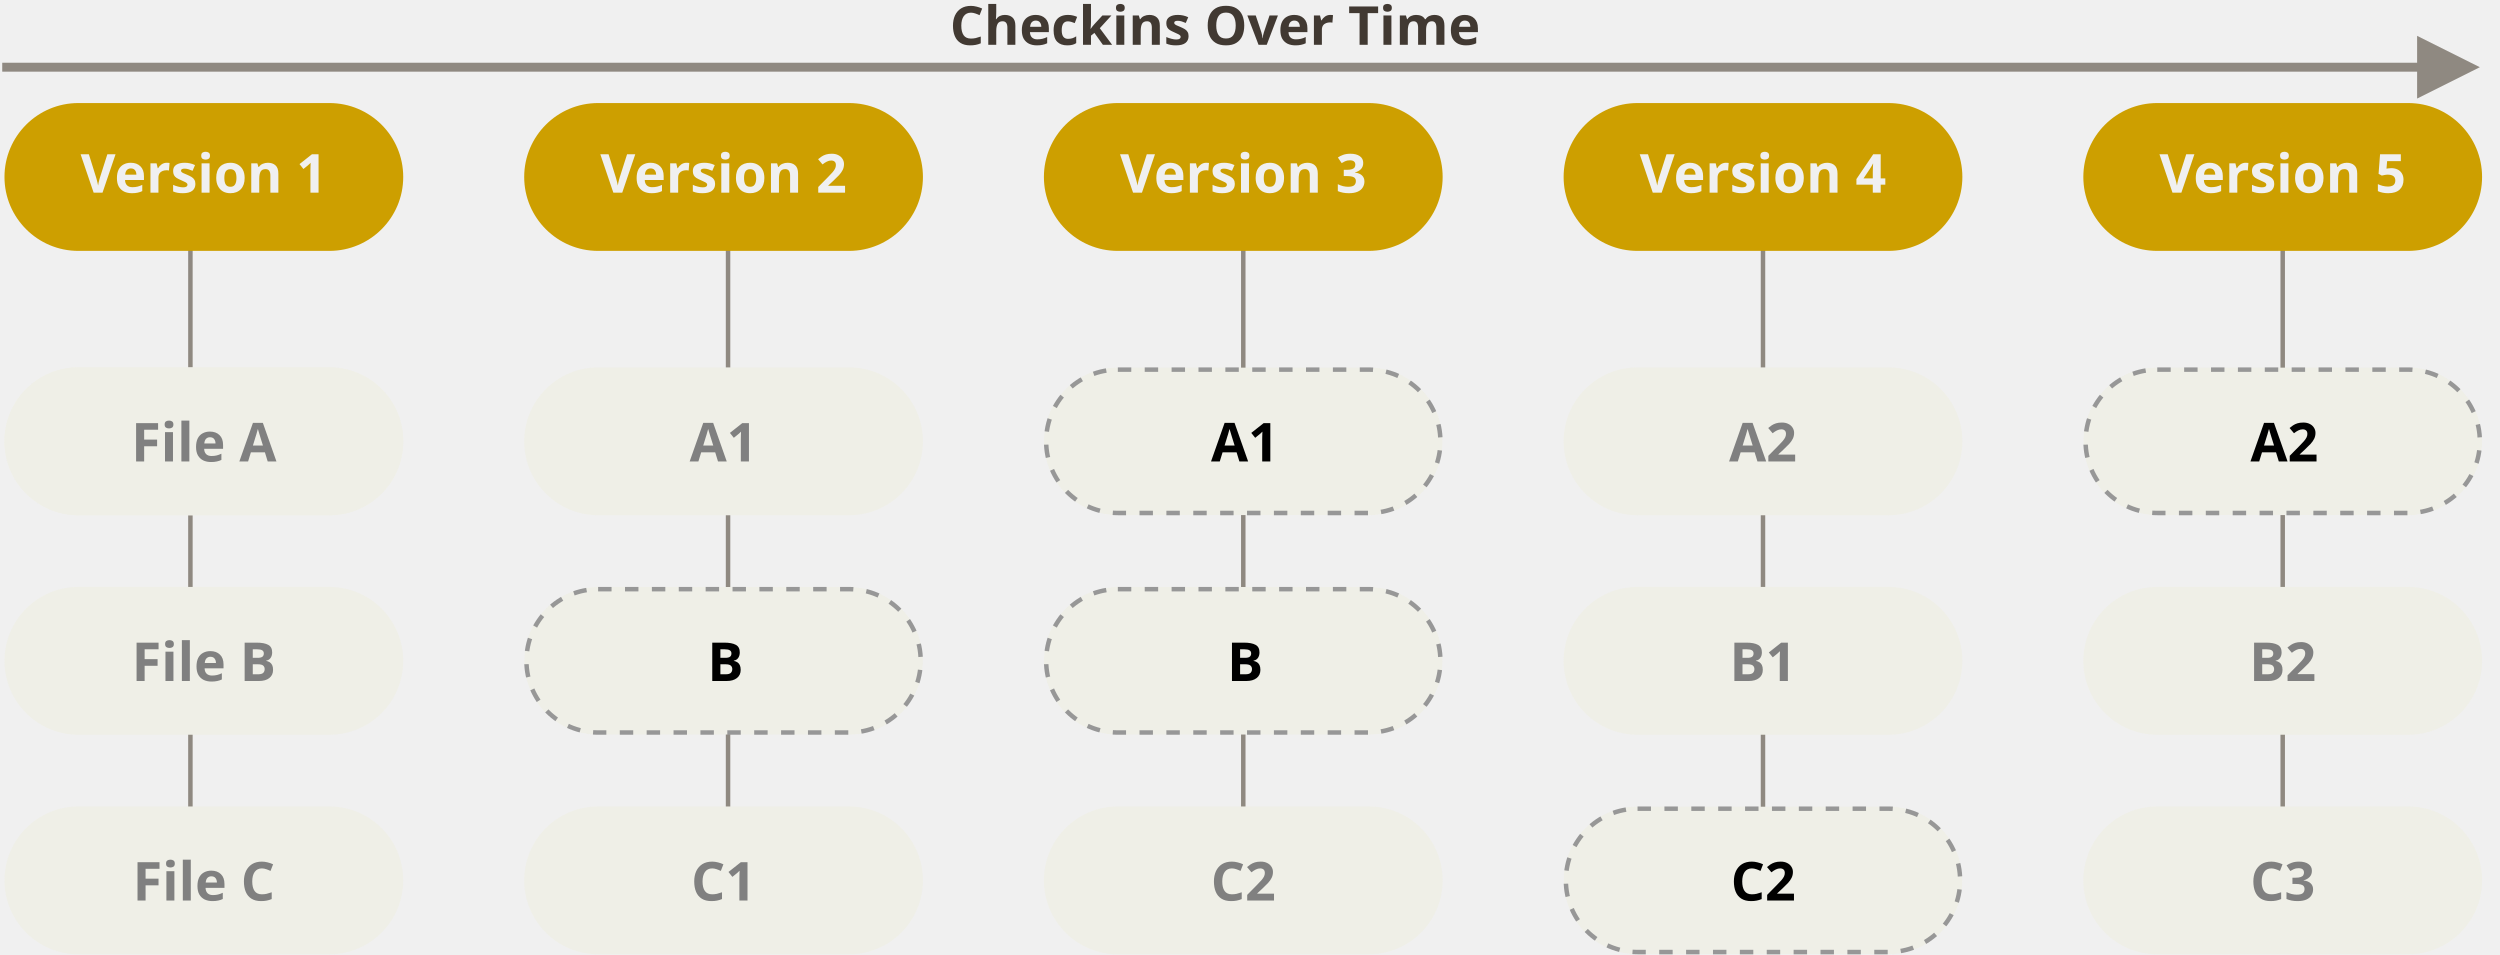
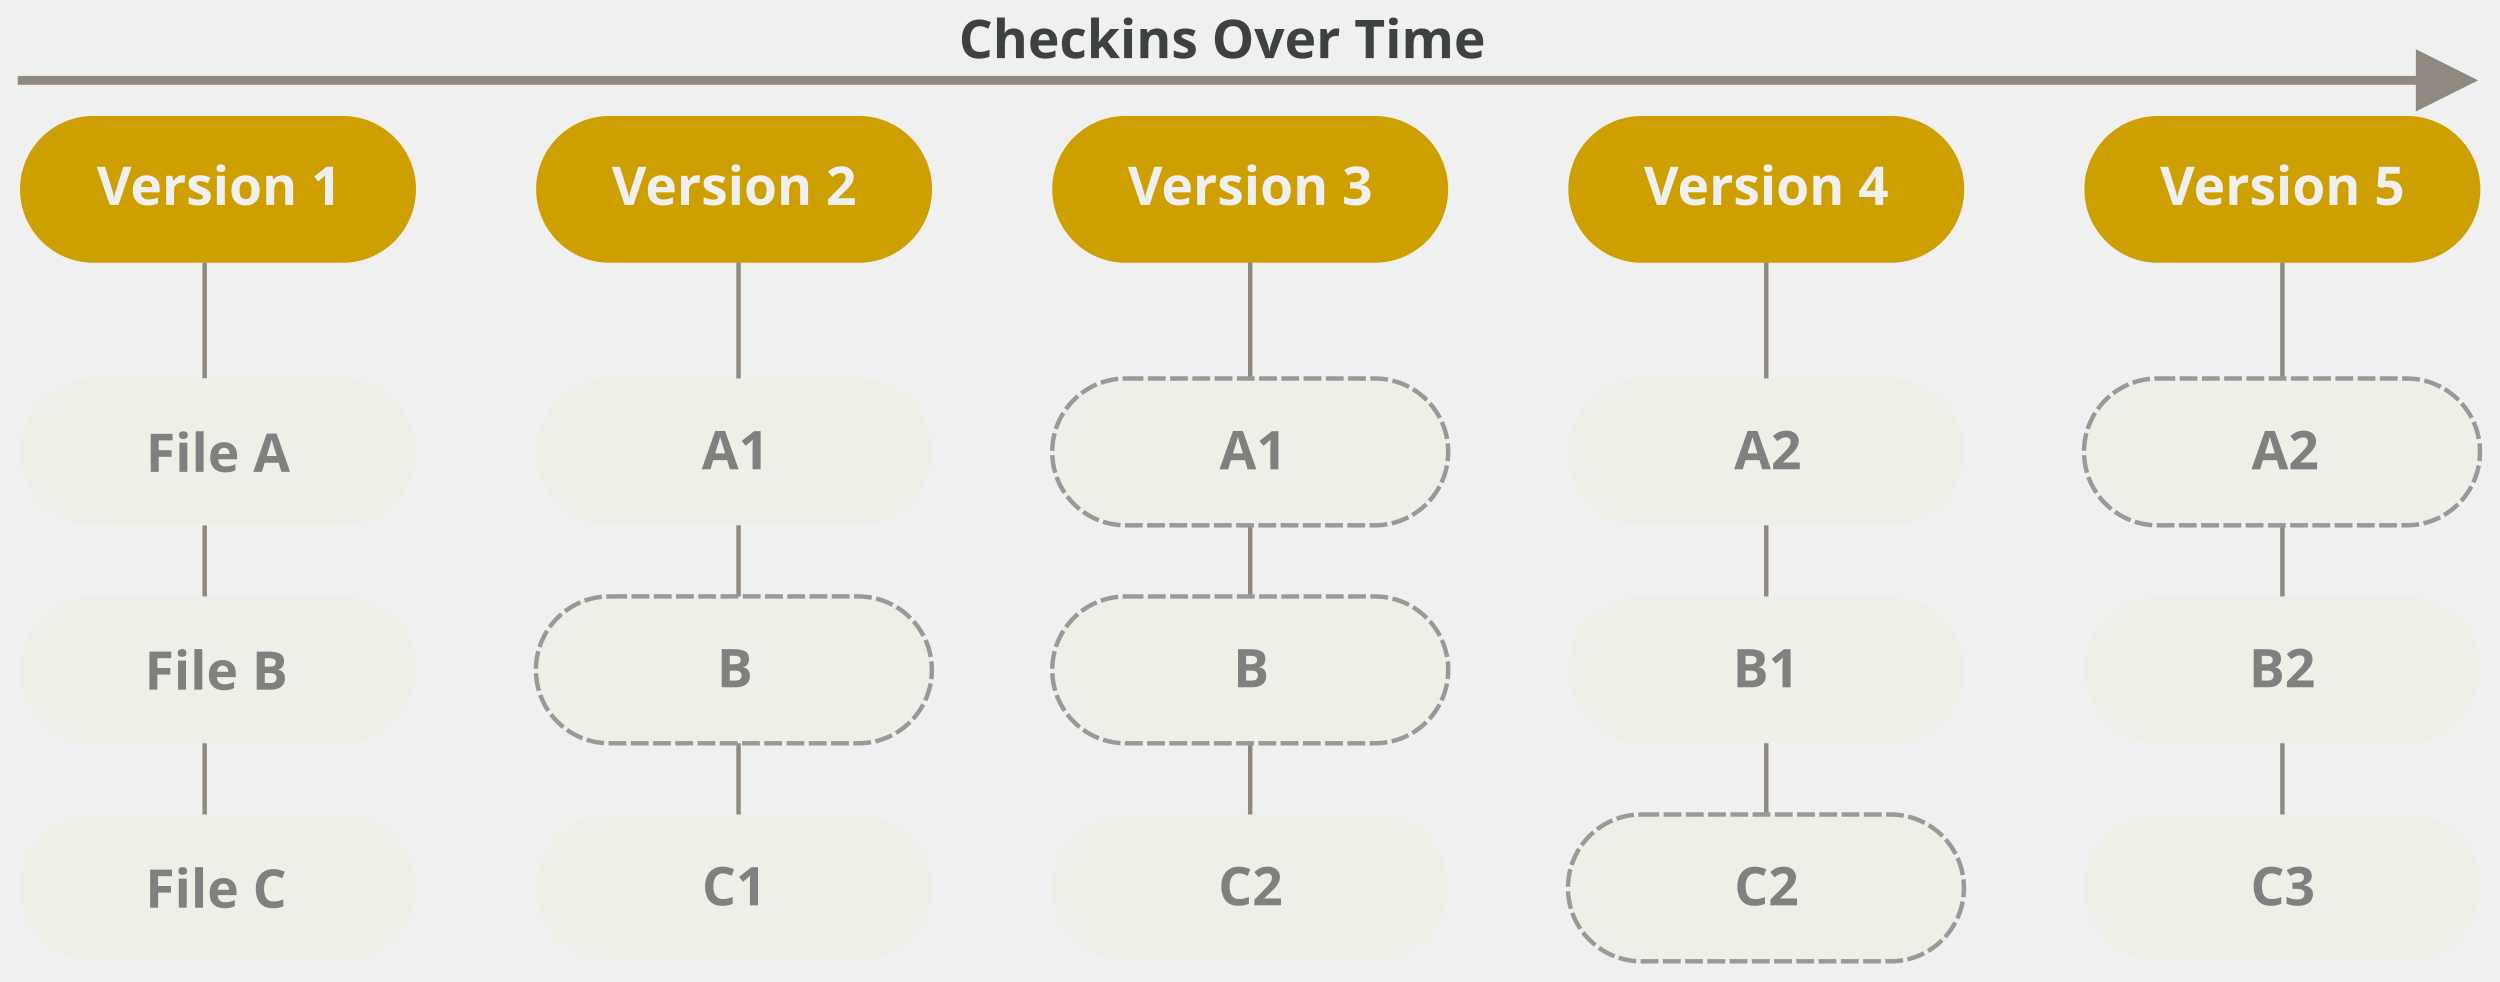
- <svg xmlns="http://www.w3.org/2000/svg" xmlns:xlink="http://www.w3.org/1999/xlink" width="558px" height="213px" viewBox="0 0 558 213" version="1.1">
-   <defs>
-     <rect id="path-1" x="0" y="0" width="89" height="33" rx="16.5" />
-     <mask id="mask-2" maskContentUnits="userSpaceOnUse" maskUnits="objectBoundingBox" x="0" y="0" width="89" height="33" fill="white">
-       <use xlink:href="#path-1" />
-     </mask>
-     <rect id="path-3" x="0" y="0" width="89" height="33" rx="16.5" />
-     <mask id="mask-4" maskContentUnits="userSpaceOnUse" maskUnits="objectBoundingBox" x="0" y="0" width="89" height="33" fill="white">
-       <use xlink:href="#path-3" />
-     </mask>
-     <rect id="path-5" x="0" y="0" width="89" height="33" rx="16.5" />
-     <mask id="mask-6" maskContentUnits="userSpaceOnUse" maskUnits="objectBoundingBox" x="0" y="0" width="89" height="33" fill="white">
-       <use xlink:href="#path-5" />
-     </mask>
-     <rect id="path-7" x="0" y="0" width="89" height="33" rx="16.5" />
-     <mask id="mask-8" maskContentUnits="userSpaceOnUse" maskUnits="objectBoundingBox" x="0" y="0" width="89" height="33" fill="white">
-       <use xlink:href="#path-7" />
-     </mask>
-     <rect id="path-9" x="0" y="0" width="89" height="33" rx="16.5" />
-     <mask id="mask-10" maskContentUnits="userSpaceOnUse" maskUnits="objectBoundingBox" x="0" y="0" width="89" height="33" fill="white">
-       <use xlink:href="#path-9" />
-     </mask>
-   </defs>
-   <g id="01---Deltas-vs.-Snapshots" stroke="none" stroke-width="1" fill="none" fill-rule="evenodd">
-     <g id="Group" transform="translate(1, -1)">
-       <path d="M41.5,48.5 L41.5,196.503" id="Line" stroke="#8F8981" fill="#8F8981" stroke-linecap="square" />
-       <path d="M161.5,48.5 L161.5,196.503" id="Line-8" stroke="#8F8981" fill="#8F8981" stroke-linecap="square" />
-       <path d="M276.5,48.5 L276.5,196.503" id="Line-9" stroke="#8F8981" fill="#8F8981" stroke-linecap="square" />
-       <path d="M392.5,48.5 L392.5,196.503" id="Line-10" stroke="#8F8981" fill="#8F8981" stroke-linecap="square" />
-       <path d="M508.5,48.5 L508.5,196.503" id="Line-11" stroke="#8F8981" fill="#8F8981" stroke-linecap="square" />
-       <g id="gold" transform="translate(0, 24)">
-         <rect id="Rectangle-1" fill="#CD9F00" fill-rule="evenodd" x="0" y="0" width="89" height="33" rx="16.5" />
-         <text stroke="none" font-family="Source Code Pro" font-size="12px" font-weight="900" fill="#979797" fill-opacity="1" text-anchor="middle" id="Version-5">
-           <tspan fill="#f0f0f0" x="44.5" y="20" fill-opacity="1">Version 1</tspan>
+ <svg xmlns="http://www.w3.org/2000/svg" id="svg28972" version="1.1" viewBox="0 0 561.91 220.57">
+   <g id="g29437" transform="translate(3.5,3.06)">
+     <path id="Line" transform="translate(1,-1)" d="m41.5 48.5v148" style="fill-rule:evenodd;fill:#8f8981;stroke-linecap:square;stroke:#8f8981" />
+     <path id="Line-8" transform="translate(1,-1)" d="m161.5 48.5v148" style="fill-rule:evenodd;fill:#8f8981;stroke-linecap:square;stroke:#8f8981" />
+     <path id="Line-9" transform="translate(1,-1)" d="m276.5 48.5v148" style="fill-rule:evenodd;fill:#8f8981;stroke-linecap:square;stroke:#8f8981" />
+     <path id="Line-10" transform="translate(1,-1)" d="m392.5 48.5v148" style="fill-rule:evenodd;fill:#8f8981;stroke-linecap:square;stroke:#8f8981" />
+     <path id="Line-11" transform="translate(1,-1)" d="m508.5 48.5v148" style="fill-rule:evenodd;fill:#8f8981;stroke-linecap:square;stroke:#8f8981" />
+     <g id="gold" transform="translate(1,23)" style="fill-rule:evenodd;fill:none">
+       <rect id="Rectangle-1" width="89" height="33" rx="16.5" ry="16.5" style="fill-rule:evenodd;fill:#cd9f00" />
+       <text id="Version-5" transform="translate(.26166)" font-size="12px" font-weight="700" style="fill:#979797;font-family:'Source Code Pro';font-size:12px;font-weight:700;text-anchor:middle">
+         <tspan id="tspan28813" x="44.5" y="20" style="fill:#f0f0f0">Version 1</tspan>
+       </text>
+     </g>
+     <g id="g28823" transform="translate(117,23)" style="fill-rule:evenodd;fill:none">
+       <rect id="rect28817" width="89" height="33" rx="16.5" ry="16.5" style="fill-rule:evenodd;fill:#cd9f00" />
+       <text id="text28821" font-size="12px" font-weight="700" style="fill:#979797;font-family:'Source Code Pro';font-size:12px;font-weight:700;text-anchor:middle">
+         <tspan id="tspan28819" x="44.5" y="20" style="fill:#f0f0f0">Version 2</tspan>
+       </text>
+     </g>
+     <g id="g28831" transform="translate(233,23)" style="fill-rule:evenodd;fill:none">
+       <rect id="rect28825" width="89" height="33" rx="16.5" ry="16.5" style="fill-rule:evenodd;fill:#cd9f00" />
+       <text id="text28829" font-size="12px" font-weight="700" style="fill:#979797;font-family:'Source Code Pro';font-size:12px;font-weight:700;text-anchor:middle">
+         <tspan id="tspan28827" x="44.5" y="20" style="fill:#f0f0f0">Version 3</tspan>
+       </text>
+     </g>
+     <g id="g28839" transform="translate(349,23)" style="fill-rule:evenodd;fill:none">
+       <rect id="rect28833" width="89" height="33" rx="16.5" ry="16.5" style="fill-rule:evenodd;fill:#cd9f00" />
+       <text id="text28837" font-size="12px" font-weight="700" style="fill:#979797;font-family:'Source Code Pro';font-size:12px;font-weight:700;text-anchor:middle">
+         <tspan id="tspan28835" x="44.5" y="20" style="fill:#f0f0f0">Version 4</tspan>
+       </text>
+     </g>
+     <g id="g28847" transform="translate(465,23)" style="fill-rule:evenodd;fill:none">
+       <rect id="rect28841" width="89" height="33" rx="16.5" ry="16.5" style="fill-rule:evenodd;fill:#cd9f00" />
+       <text id="text28845" font-size="12px" font-weight="700" style="fill:#979797;font-family:'Source Code Pro';font-size:12px;font-weight:700;text-anchor:middle">
+         <tspan id="tspan28843" x="44.5" y="20" style="fill:#f0f0f0">Version 5</tspan>
+       </text>
+     </g>
+     <g id="brown" transform="translate(1,82)" style="fill-rule:evenodd;fill:none">
+       <rect id="rect28849" width="89" height="33" rx="16.5" ry="16.5" style="fill-rule:evenodd;fill:#efefe7" />
+       <text id="C6" font-size="12px" font-weight="700" style="fill:#979797;font-family:'Source Code Pro';font-size:12px;font-weight:700;text-anchor:middle">
+         <tspan id="tspan28851" x="44.5" y="21" style="fill:gray">File A</tspan>
+       </text>
+     </g>
+     <g id="g28861" transform="translate(1,82)" style="fill-rule:evenodd;fill:none">
+       <rect id="rect28855" width="89" height="33" rx="16.5" ry="16.5" style="fill-rule:evenodd;fill:#efefe7" />
+       <text id="text28859" font-size="12px" font-weight="700" style="fill:#979797;font-family:'Source Code Pro';font-size:12px;font-weight:700;text-anchor:middle">
+         <tspan id="tspan28857" x="44.5" y="21" style="fill:gray">File A</tspan>
+       </text>
+     </g>
+     <g id="g28869" transform="translate(117,82)" style="fill-rule:evenodd;fill:none">
+       <g id="g29320">
+         <rect id="rect28863" width="89" height="33" rx="16.5" ry="16.5" style="fill-rule:evenodd;fill:#efefe7" />
+         <text id="text28867" transform="translate(.29766 -.588)" font-size="12px" font-weight="700" style="fill:#979797;font-family:'Source Code Pro';font-size:12px;font-weight:700;text-anchor:middle">
+           <tspan id="tspan28865" x="44.5" y="21" style="fill:gray">A1</tspan>
        </text>
      </g>
-       <g id="gold" transform="translate(116, 24)">
-         <rect id="Rectangle-1" fill="#CD9F00" fill-rule="evenodd" x="0" y="0" width="89" height="33" rx="16.5" />
-         <text stroke="none" font-family="Source Code Pro" font-size="12px" font-weight="900" fill="#979797" fill-opacity="1" text-anchor="middle" id="Version-5">
-           <tspan fill="#f0f0f0" x="44.5" y="20" fill-opacity="1">Version 2</tspan>
-         </text>
-       </g>
-       <g id="gold" transform="translate(232, 24)">
-         <rect id="Rectangle-1" fill="#CD9F00" fill-rule="evenodd" x="0" y="0" width="89" height="33" rx="16.5" />
-         <text stroke="none" font-family="Source Code Pro" font-size="12px" font-weight="900" fill="#979797" fill-opacity="1" text-anchor="middle" id="Version-5">
-           <tspan fill="#f0f0f0" x="44.5" y="20" fill-opacity="1">Version 3</tspan>
-         </text>
-       </g>
-       <g id="gold" transform="translate(348, 24)">
-         <rect id="Rectangle-1" fill="#CD9F00" fill-rule="evenodd" x="0" y="0" width="89" height="33" rx="16.5" />
-         <text stroke="none" font-family="Source Code Pro" font-size="12px" font-weight="900" fill="#979797" fill-opacity="1" text-anchor="middle" id="Version-5">
-           <tspan fill="#f0f0f0" x="44.5" y="20" fill-opacity="1">Version 4</tspan>
-         </text>
-       </g>
-       <g id="gold" transform="translate(464, 24)">
-         <rect id="Rectangle-1" fill="#CD9F00" fill-rule="evenodd" x="0" y="0" width="89" height="33" rx="16.5" />
-         <text stroke="none" font-family="Source Code Pro" font-size="12px" font-weight="900" fill="#979797" fill-opacity="1" text-anchor="middle" id="Version-5">
-           <tspan fill="#f0f0f0" x="44.5" y="20" fill-opacity="1">Version 5</tspan>
-         </text>
-       </g>
-       <g id="brown" transform="translate(0, 83)">
-         <rect id="Rectangle-1" fill="#EFEFE7" fill-rule="evenodd" x="0" y="0" width="89" height="33" rx="16.5" />
-         <text stroke="none" font-family="Source Code Pro" font-size="12px" font-weight="900" fill="#979797" fill-opacity="1" text-anchor="middle" id="C6">
-           <tspan fill="#808080" x="44.5" y="21" fill-opacity="1">File A</tspan>
-         </text>
-       </g>
-       <g id="brown" transform="translate(0, 83)">
-         <rect id="Rectangle-1" fill="#EFEFE7" fill-rule="evenodd" x="0" y="0" width="89" height="33" rx="16.5" />
-         <text stroke="none" font-family="Source Code Pro" font-size="12px" font-weight="900" fill="#979797" fill-opacity="1" text-anchor="middle" id="C6">
-           <tspan fill="#808080" x="44.5" y="21" fill-opacity="1">File A</tspan>
-         </text>
-       </g>
-       <g id="brown" transform="translate(116, 83)">
-         <rect id="Rectangle-1" fill="#EFEFE7" fill-rule="evenodd" x="0" y="0" width="89" height="33" rx="16.5" />
-         <text stroke="none" font-family="Source Code Pro" font-size="12px" font-weight="900" fill="#979797" fill-opacity="1" text-anchor="middle" id="C6">
-           <tspan fill="#808080" x="44.5" y="21" fill-opacity="1">A1</tspan>
-         </text>
-       </g>
-       <g id="brown" transform="translate(116, 181)">
-         <rect id="Rectangle-1" fill="#EFEFE7" fill-rule="evenodd" x="0" y="0" width="89" height="33" rx="16.5" />
-         <text stroke="none" font-family="Source Code Pro" font-size="12px" font-weight="900" fill="#979797" fill-opacity="1" text-anchor="middle" id="C6">
-           <tspan fill="#808080" x="44.5" y="21" fill-opacity="1">C1</tspan>
-         </text>
-       </g>
-       <g id="brown" transform="translate(232, 181)">
-         <rect id="Rectangle-1" fill="#EFEFE7" fill-rule="evenodd" x="0" y="0" width="89" height="33" rx="16.5" />
-         <text stroke="none" font-family="Source Code Pro" font-size="12px" font-weight="900" fill="#979797" fill-opacity="1" text-anchor="middle" id="C6">
-           <tspan fill="#808080" x="44.5" y="21" fill-opacity="1">C2</tspan>
-         </text>
-       </g>
-       <g id="brown" transform="translate(348, 132)">
-         <rect id="Rectangle-1" fill="#EFEFE7" fill-rule="evenodd" x="0" y="0" width="89" height="33" rx="16.5" />
-         <text stroke="none" font-family="Source Code Pro" font-size="12px" font-weight="900" fill="#979797" fill-opacity="1" text-anchor="middle" id="C6">
-           <tspan fill="#808080" x="44.5" y="21" fill-opacity="1">B1</tspan>
-         </text>
-       </g>
-       <g id="brown-23" transform="translate(116, 132)" stroke="#979797">
-         <use id="Rectangle-1" mask="url(#mask-2)" stroke-width="2" fill="#EFEFE7" stroke-dasharray="3" xlink:href="#path-1" />
-         <text stroke="none" font-family="Source Code Pro" font-size="12px" font-weight="900" fill="#000000" fill-opacity="1" id="B">
-           <tspan x="40.899" y="21">B</tspan>
-         </text>
-       </g>
-       <g id="brown-24" transform="translate(232, 83)" stroke="#979797">
-         <use id="Rectangle-1" mask="url(#mask-4)" stroke-width="2" fill="#EFEFE7" stroke-dasharray="3" xlink:href="#path-3" />
-         <text stroke="none" font-family="Source Code Pro" font-size="12px" font-weight="900" fill="#000000" fill-opacity="1" id="A1">
-           <tspan x="37.299" y="21">A1</tspan>
-         </text>
-       </g>
-       <g id="brown-26" transform="translate(464, 83)" stroke="#979797">
-         <use id="Rectangle-1" mask="url(#mask-6)" stroke-width="2" fill="#EFEFE7" stroke-dasharray="3" xlink:href="#path-5" />
-         <text stroke="none" font-family="Source Code Pro" font-size="12px" font-weight="900" fill="#000000" fill-opacity="1" id="A2">
-           <tspan x="37.299" y="21">A2</tspan>
-         </text>
-       </g>
-       <g id="brown-25" transform="translate(232, 132)" stroke="#979797">
-         <use id="Rectangle-1" mask="url(#mask-8)" stroke-width="2" fill="#EFEFE7" stroke-dasharray="3" xlink:href="#path-7" />
-         <text stroke="none" font-family="Source Code Pro" font-size="12px" font-weight="900" fill="#000000" fill-opacity="1" id="B">
-           <tspan x="40.899" y="21">B</tspan>
-         </text>
-       </g>
-       <g id="brown-27" transform="translate(348, 181)" stroke="#979797">
-         <use id="Rectangle-1" mask="url(#mask-10)" stroke-width="2" fill="#EFEFE7" stroke-dasharray="3" xlink:href="#path-9" />
-         <text stroke="none" font-family="Source Code Pro" font-size="12px" font-weight="900" fill="#000000" fill-opacity="1" id="C2">
-           <tspan x="37.299" y="21">C2</tspan>
-         </text>
-       </g>
-       <g id="brown" transform="translate(348, 83)">
-         <rect id="Rectangle-1" fill="#EFEFE7" fill-rule="evenodd" x="0" y="0" width="89" height="33" rx="16.5" />
-         <text stroke="none" font-family="Source Code Pro" font-size="12px" font-weight="900" fill="#979797" fill-opacity="1" text-anchor="middle" id="C6">
-           <tspan fill="#808080" x="44.5" y="21" fill-opacity="1">A2</tspan>
-         </text>
-       </g>
-       <g id="brown" transform="translate(464, 132)">
-         <rect id="Rectangle-1" fill="#EFEFE7" fill-rule="evenodd" x="0" y="0" width="89" height="33" rx="16.5" />
-         <text stroke="none" font-family="Source Code Pro" font-size="12px" font-weight="900" fill="#979797" fill-opacity="1" text-anchor="middle" id="C6">
-           <tspan fill="#808080" x="44.5" y="21" fill-opacity="1">B2</tspan>
-         </text>
-       </g>
-       <g id="brown" transform="translate(464, 181)">
-         <rect id="Rectangle-1" fill="#EFEFE7" fill-rule="evenodd" x="0" y="0" width="89" height="33" rx="16.5" />
-         <text stroke="none" font-family="Source Code Pro" font-size="12px" font-weight="900" fill="#979797" fill-opacity="1" text-anchor="middle" id="C6">
-           <tspan fill="#808080" x="44.5" y="21" fill-opacity="1">C3</tspan>
-         </text>
-       </g>
-       <g id="brown" transform="translate(0, 132)">
-         <rect id="Rectangle-1" fill="#EFEFE7" fill-rule="evenodd" x="0" y="0" width="89" height="33" rx="16.5" />
-         <text stroke="none" font-family="Source Code Pro" font-size="12px" font-weight="900" fill="#979797" fill-opacity="1" text-anchor="middle" id="C6">
-           <tspan fill="#808080" x="44.5" y="21" fill-opacity="1">File B</tspan>
-         </text>
-       </g>
-       <g id="brown" transform="translate(0, 181)">
-         <rect id="Rectangle-1" fill="#EFEFE7" fill-rule="evenodd" x="0" y="0" width="89" height="33" rx="16.5" />
-         <text stroke="none" font-family="Source Code Pro" font-size="12px" font-weight="900" fill="#979797" fill-opacity="1" text-anchor="middle" id="C6">
-           <tspan fill="#808080" x="44.5" y="21" fill-opacity="1">File C</tspan>
-         </text>
-       </g>
-       <path id="Line-14" d="M538.5,17 L-0.5,17 L-0.5,15 L538.5,15 L538.5,9 L552.5,16 L538.5,23 L538.5,17 Z" fill="#8F8981" fill-rule="nonzero" />
-       <text stroke="none" font-family="Source Code Pro" font-size="12px" font-weight="900" fill="#413932" fill-opacity="1" id="Checkins-Over-Time-2">
-         <tspan x="211" y="11">Checkins Over Time</tspan>
+     </g>
+     <g id="g28877" transform="translate(117,180)" style="fill-rule:evenodd;fill:none">
+       <rect id="rect28871" width="89" height="33" rx="16.5" ry="16.5" style="fill-rule:evenodd;fill:#efefe7" />
+       <text id="text28875" transform="translate(.027656 -.588)" font-size="12px" font-weight="700" style="fill:#979797;font-family:'Source Code Pro';font-size:12px;font-weight:700;text-anchor:middle">
+         <tspan id="tspan28873" x="44.5" y="21" style="fill:gray">C1</tspan>
+       </text>
+     </g>
+     <g id="g29330">
+       <rect id="rect28879" transform="translate(233,180)" width="89" height="33" rx="16.5" ry="16.5" style="fill-rule:evenodd;fill:#efefe7" />
+       <text id="text28883" transform="translate(233.06 179.41)" font-size="12px" font-weight="700" style="fill-rule:evenodd;fill:#979797;font-family:'Source Code Pro';font-size:12px;font-weight:700;text-anchor:middle">
+         <tspan id="tspan28881" x="44.5" y="21" style="fill:gray">C2</tspan>
+       </text>
+     </g>
+     <g id="g28893" transform="translate(349,131)" style="fill-rule:evenodd;fill:none">
+       <rect id="rect28887" width="89" height="33" rx="16.5" ry="16.5" style="fill-rule:evenodd;fill:#efefe7" />
+       <text id="text28891" transform="translate(-.092344 -.588)" font-size="12px" font-weight="700" style="fill:#979797;font-family:'Source Code Pro';font-size:12px;font-weight:700;text-anchor:middle">
+         <tspan id="tspan28889" x="44.5" y="21" style="fill:gray">B1</tspan>
+       </text>
+     </g>
+     <g id="g28932" transform="translate(349,82)" style="fill-rule:evenodd;fill:none">
+       <rect id="rect28926" width="89" height="33" rx="16.5" ry="16.5" style="fill-rule:evenodd;fill:#efefe7" />
+       <text id="text28930" transform="translate(.33366 -.588)" font-size="12px" font-weight="700" style="fill:#979797;font-family:'Source Code Pro';font-size:12px;font-weight:700;text-anchor:middle">
+         <tspan id="tspan28928" x="44.5" y="21" style="fill:gray">A2</tspan>
+       </text>
+     </g>
+     <g id="g29340">
+       <rect id="rect28879-7-9" transform="translate(464.91 82.01)" width="89" height="33" rx="16.5" ry="16.5" style="fill-rule:evenodd;fill:#efefe7;paint-order:markers fill stroke;stroke-dasharray:4, 1;stroke-linejoin:round;stroke:#999" />
+       <text id="A2" transform="translate(465.25 81.422)" font-size="12px" font-weight="700" style="fill-rule:evenodd;fill:gray;font-family:'Source Code Pro';font-size:12px;font-weight:700">
+         <tspan id="tspan28909" x="37.299" y="21" style="fill:gray">A2</tspan>
+       </text>
+     </g>
+     <g id="g28940" transform="translate(465,131)" style="fill-rule:evenodd;fill:none">
+       <rect id="rect28934" width="89" height="33" rx="16.5" ry="16.5" style="fill-rule:evenodd;fill:#efefe7" />
+       <text id="text28938" transform="translate(-.056344 -.588)" font-size="12px" font-weight="700" style="fill:#979797;font-family:'Source Code Pro';font-size:12px;font-weight:700;text-anchor:middle">
+         <tspan id="tspan28936" x="44.5" y="21" style="fill:gray">B2</tspan>
+       </text>
+     </g>
+     <rect id="rect28942" transform="translate(465,180)" width="89" height="33" rx="16.5" ry="16.5" style="fill-rule:evenodd;fill:#efefe7" />
+     <text id="text28946" transform="translate(465.09 179.41)" font-size="12px" font-weight="700" style="fill-rule:evenodd;fill:#979797;font-family:'Source Code Pro';font-size:12px;font-weight:700;text-anchor:middle">
+       <tspan id="tspan28944" x="44.5" y="21" style="fill:gray">C3</tspan>
+     </text>
+     <g id="g28956" transform="translate(1,131)" style="fill-rule:evenodd;fill:none">
+       <rect id="rect28950" width="89" height="33" rx="16.5" ry="16.5" style="fill-rule:evenodd;fill:#efefe7" />
+       <text id="text28954" transform="translate(-.40434 -.042)" font-size="12px" font-weight="700" style="fill:#979797;font-family:'Source Code Pro';font-size:12px;font-weight:700;text-anchor:middle">
+         <tspan id="tspan28952" x="44.5" y="21" style="fill:gray">File B</tspan>
+       </text>
+     </g>
+     <g id="g28964" transform="translate(1,180)" style="fill-rule:evenodd;fill:none">
+       <rect id="rect28958" width="89" height="33" rx="16.5" ry="16.5" style="fill-rule:evenodd;fill:#efefe7" />
+       <text id="text28962" transform="translate(-.45234 -.042)" font-size="12px" font-weight="700" style="fill:#979797;font-family:'Source Code Pro';font-size:12px;font-weight:700;text-anchor:middle">
+         <tspan id="tspan28960" x="44.5" y="21" style="fill:gray">File C</tspan>
+       </text>
+     </g>
+     <path id="Line-14" transform="translate(1,-1)" d="m538.5 17h-539v-2h539v-6l14 7-14 7z" style="fill:#8f8981" />
+     <text id="Checkins-Over-Time-2" transform="translate(1,-1)" font-size="12px" font-weight="700" style="fill-rule:evenodd;fill:#3e4141;font-family:'Source Code Pro';font-size:12px;font-weight:700">
+       <tspan id="tspan28967" x="211" y="11" style="fill:#3e4141">Checkins Over Time</tspan>
+     </text>
+     <g id="g29263" transform="translate(-.01541 -.188)">
+       <rect id="rect28879-7-4" transform="translate(233.02 131.19)" width="89" height="33" rx="16.5" ry="16.5" style="fill-rule:evenodd;fill:#efefe7;paint-order:markers fill stroke;stroke-dasharray:4, 1;stroke-linejoin:round;stroke:#999" />
+       <text id="text28917" transform="translate(232.8,130.6)" font-size="12px" font-weight="700" style="fill-rule:evenodd;fill:gray;font-family:'Source Code Pro';font-size:12px;font-weight:700">
+         <tspan id="tspan28915" x="40.899" y="21" style="fill:gray">B</tspan>
+       </text>
+     </g>
+     <g id="g29325">
+       <rect id="rect28879-7" transform="translate(233 82.01)" width="89" height="33" rx="16.5" ry="16.5" style="fill-rule:evenodd;fill:#efefe7;paint-order:markers fill stroke;stroke-dasharray:4, 1;stroke-linejoin:round;stroke:#999" />
+       <text id="A1" transform="translate(233.3 81.422)" font-size="12px" font-weight="700" style="fill-rule:evenodd;fill:gray;font-family:'Source Code Pro';font-size:12px;font-weight:700">
+         <tspan id="tspan28903" x="37.299" y="21" style="fill:gray">A1</tspan>
+       </text>
+     </g>
+     <g id="g29335">
+       <rect id="rect28879-7-2" transform="translate(348.92 180.01)" width="89" height="33" rx="16.5" ry="16.5" style="fill-rule:evenodd;fill:#efefe7;paint-order:markers fill stroke;stroke-dasharray:4, 1;stroke-linejoin:round;stroke:#999" />
+       <text id="C2" transform="translate(348.99 179.42)" font-size="12px" font-weight="700" style="fill-rule:evenodd;fill:gray;font-family:'Source Code Pro';font-size:12px;font-weight:700">
+         <tspan id="tspan28922" x="37.299" y="21" style="fill:gray">C2</tspan>
+       </text>
+     </g>
+     <g id="g29315">
+       <rect id="rect28879-7-3" transform="translate(116.95 131)" width="89" height="33" rx="16.5" ry="16.5" style="fill-rule:evenodd;fill:#efefe7;paint-order:markers fill stroke;stroke-dasharray:4, 1;stroke-linejoin:round;stroke:#999" />
+       <text id="B" transform="translate(116.73 130.41)" font-size="12px" font-weight="700" style="fill-rule:evenodd;fill:gray;font-family:'Source Code Pro';font-size:12px;font-weight:700">
+         <tspan id="tspan28897" x="40.899" y="21" style="fill:gray">B</tspan>
      </text>
    </g>
  </g>
</svg>
